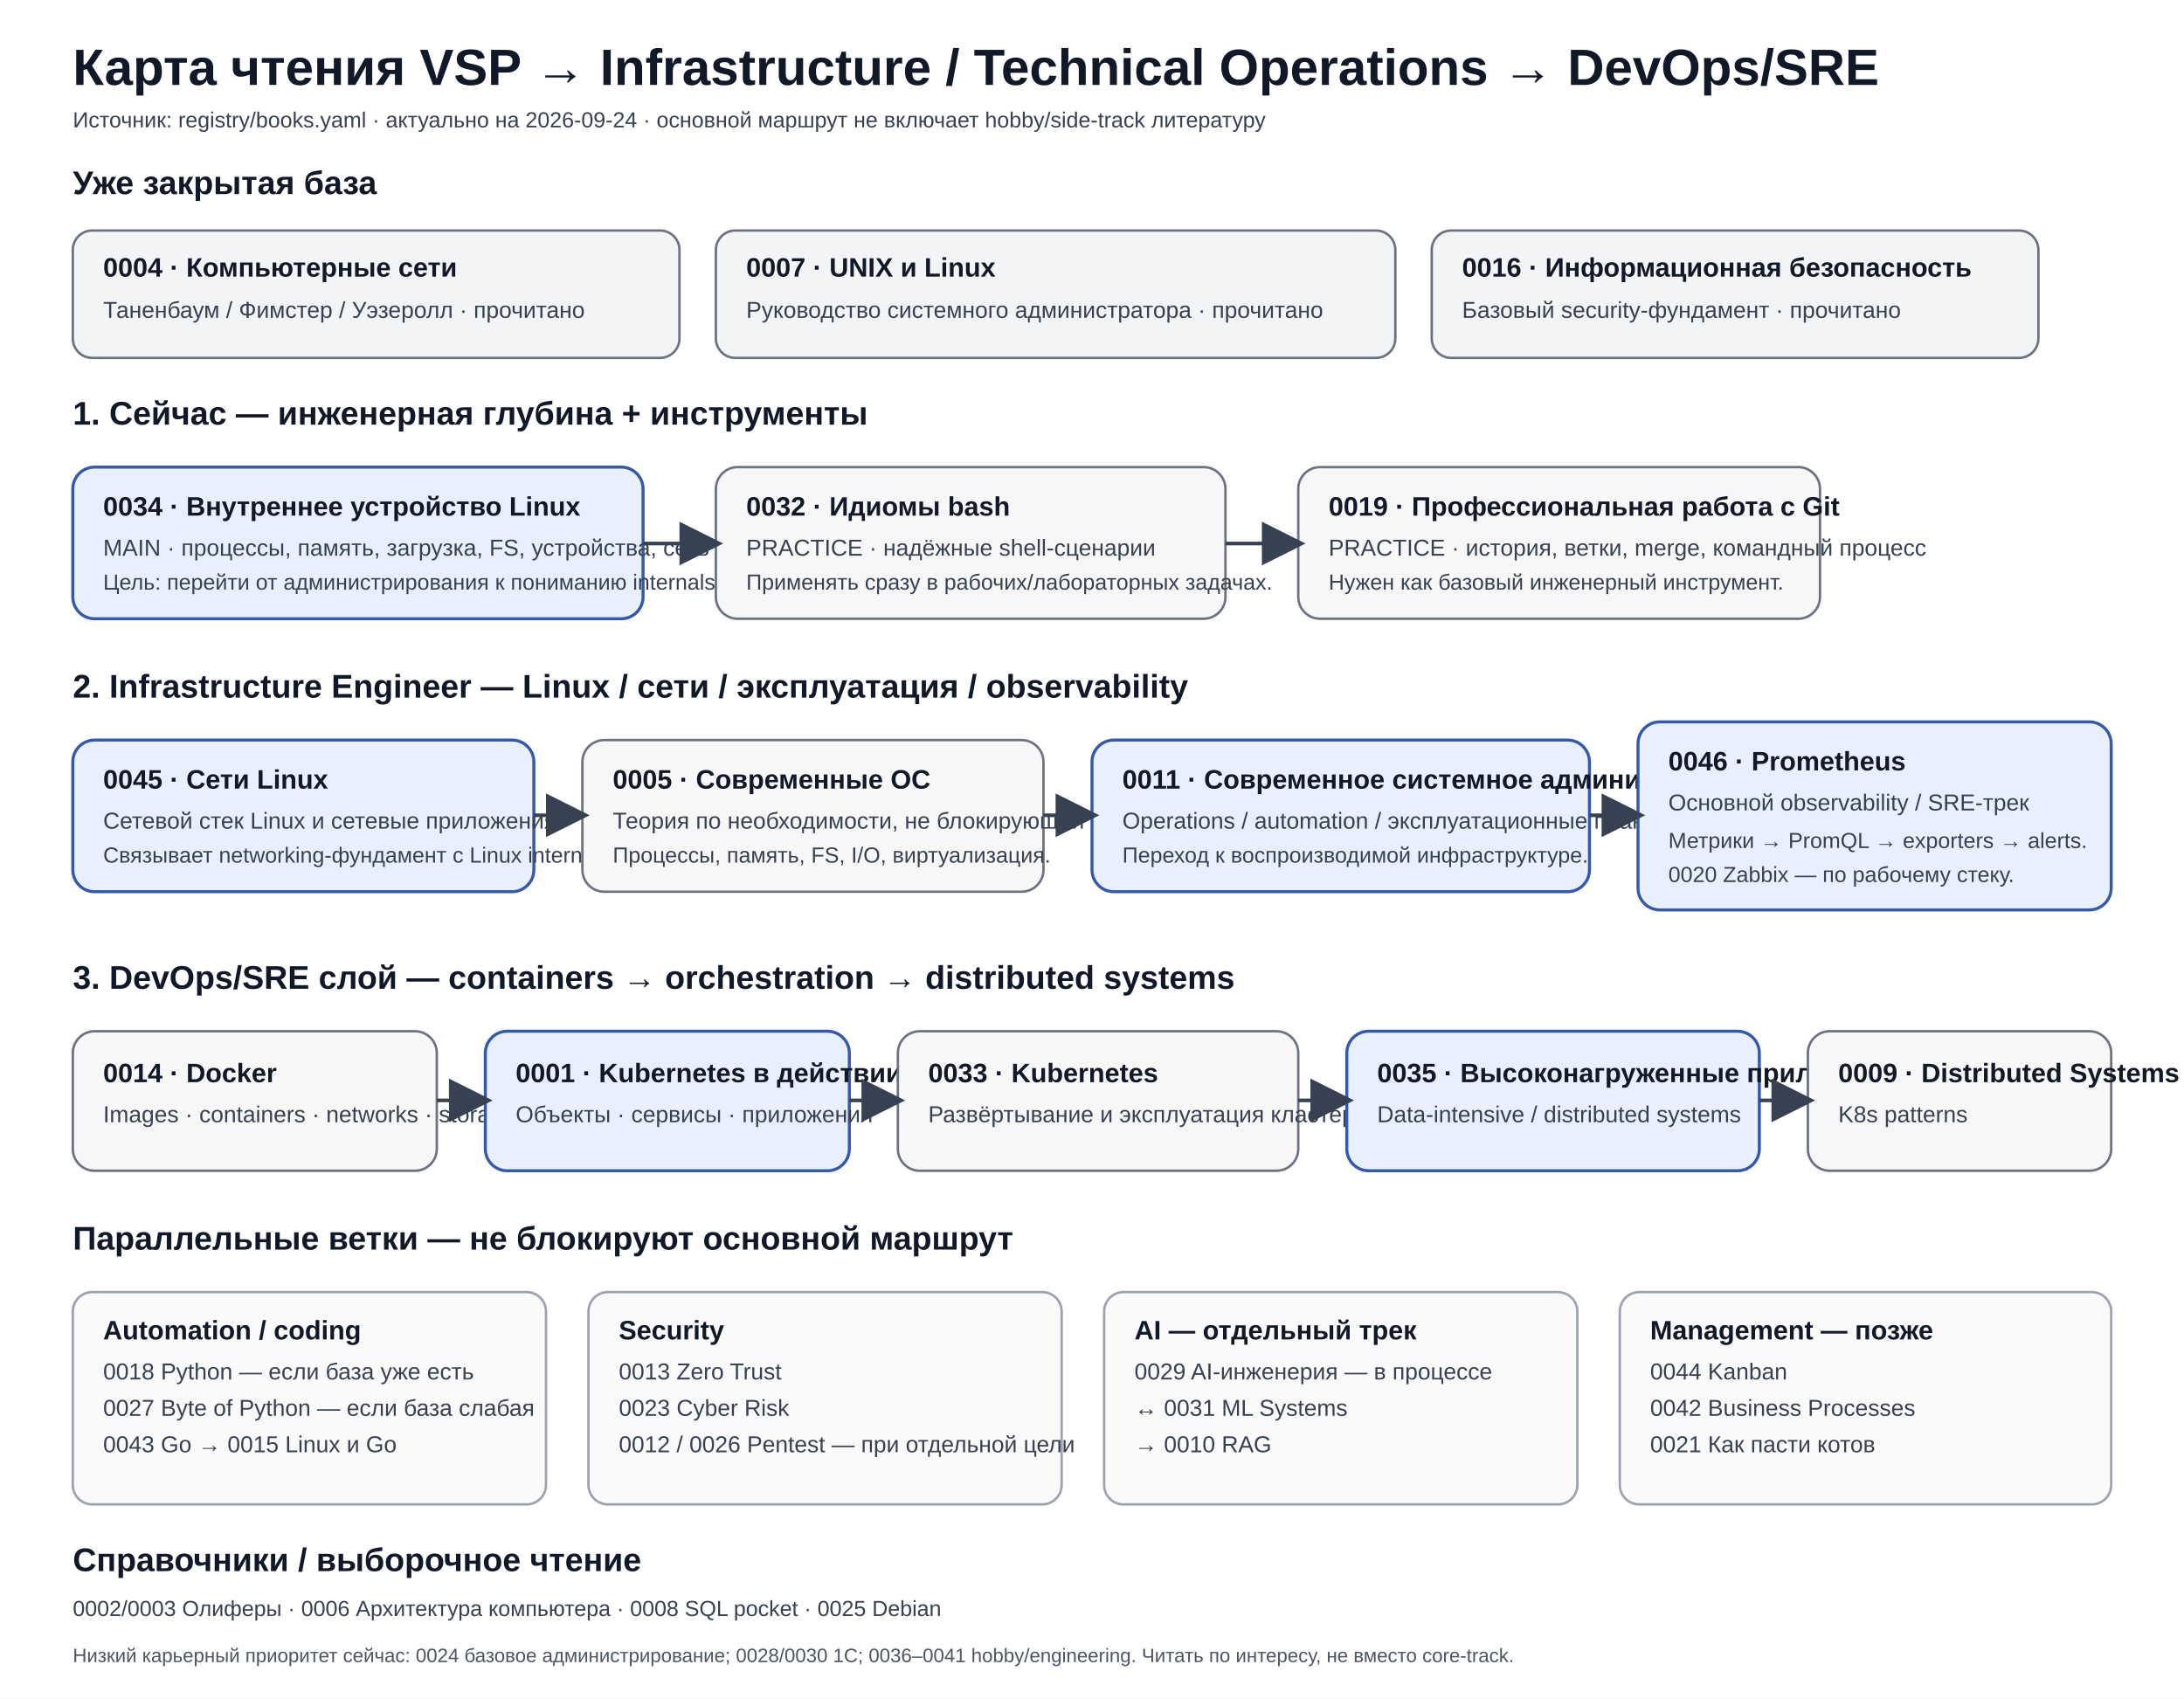
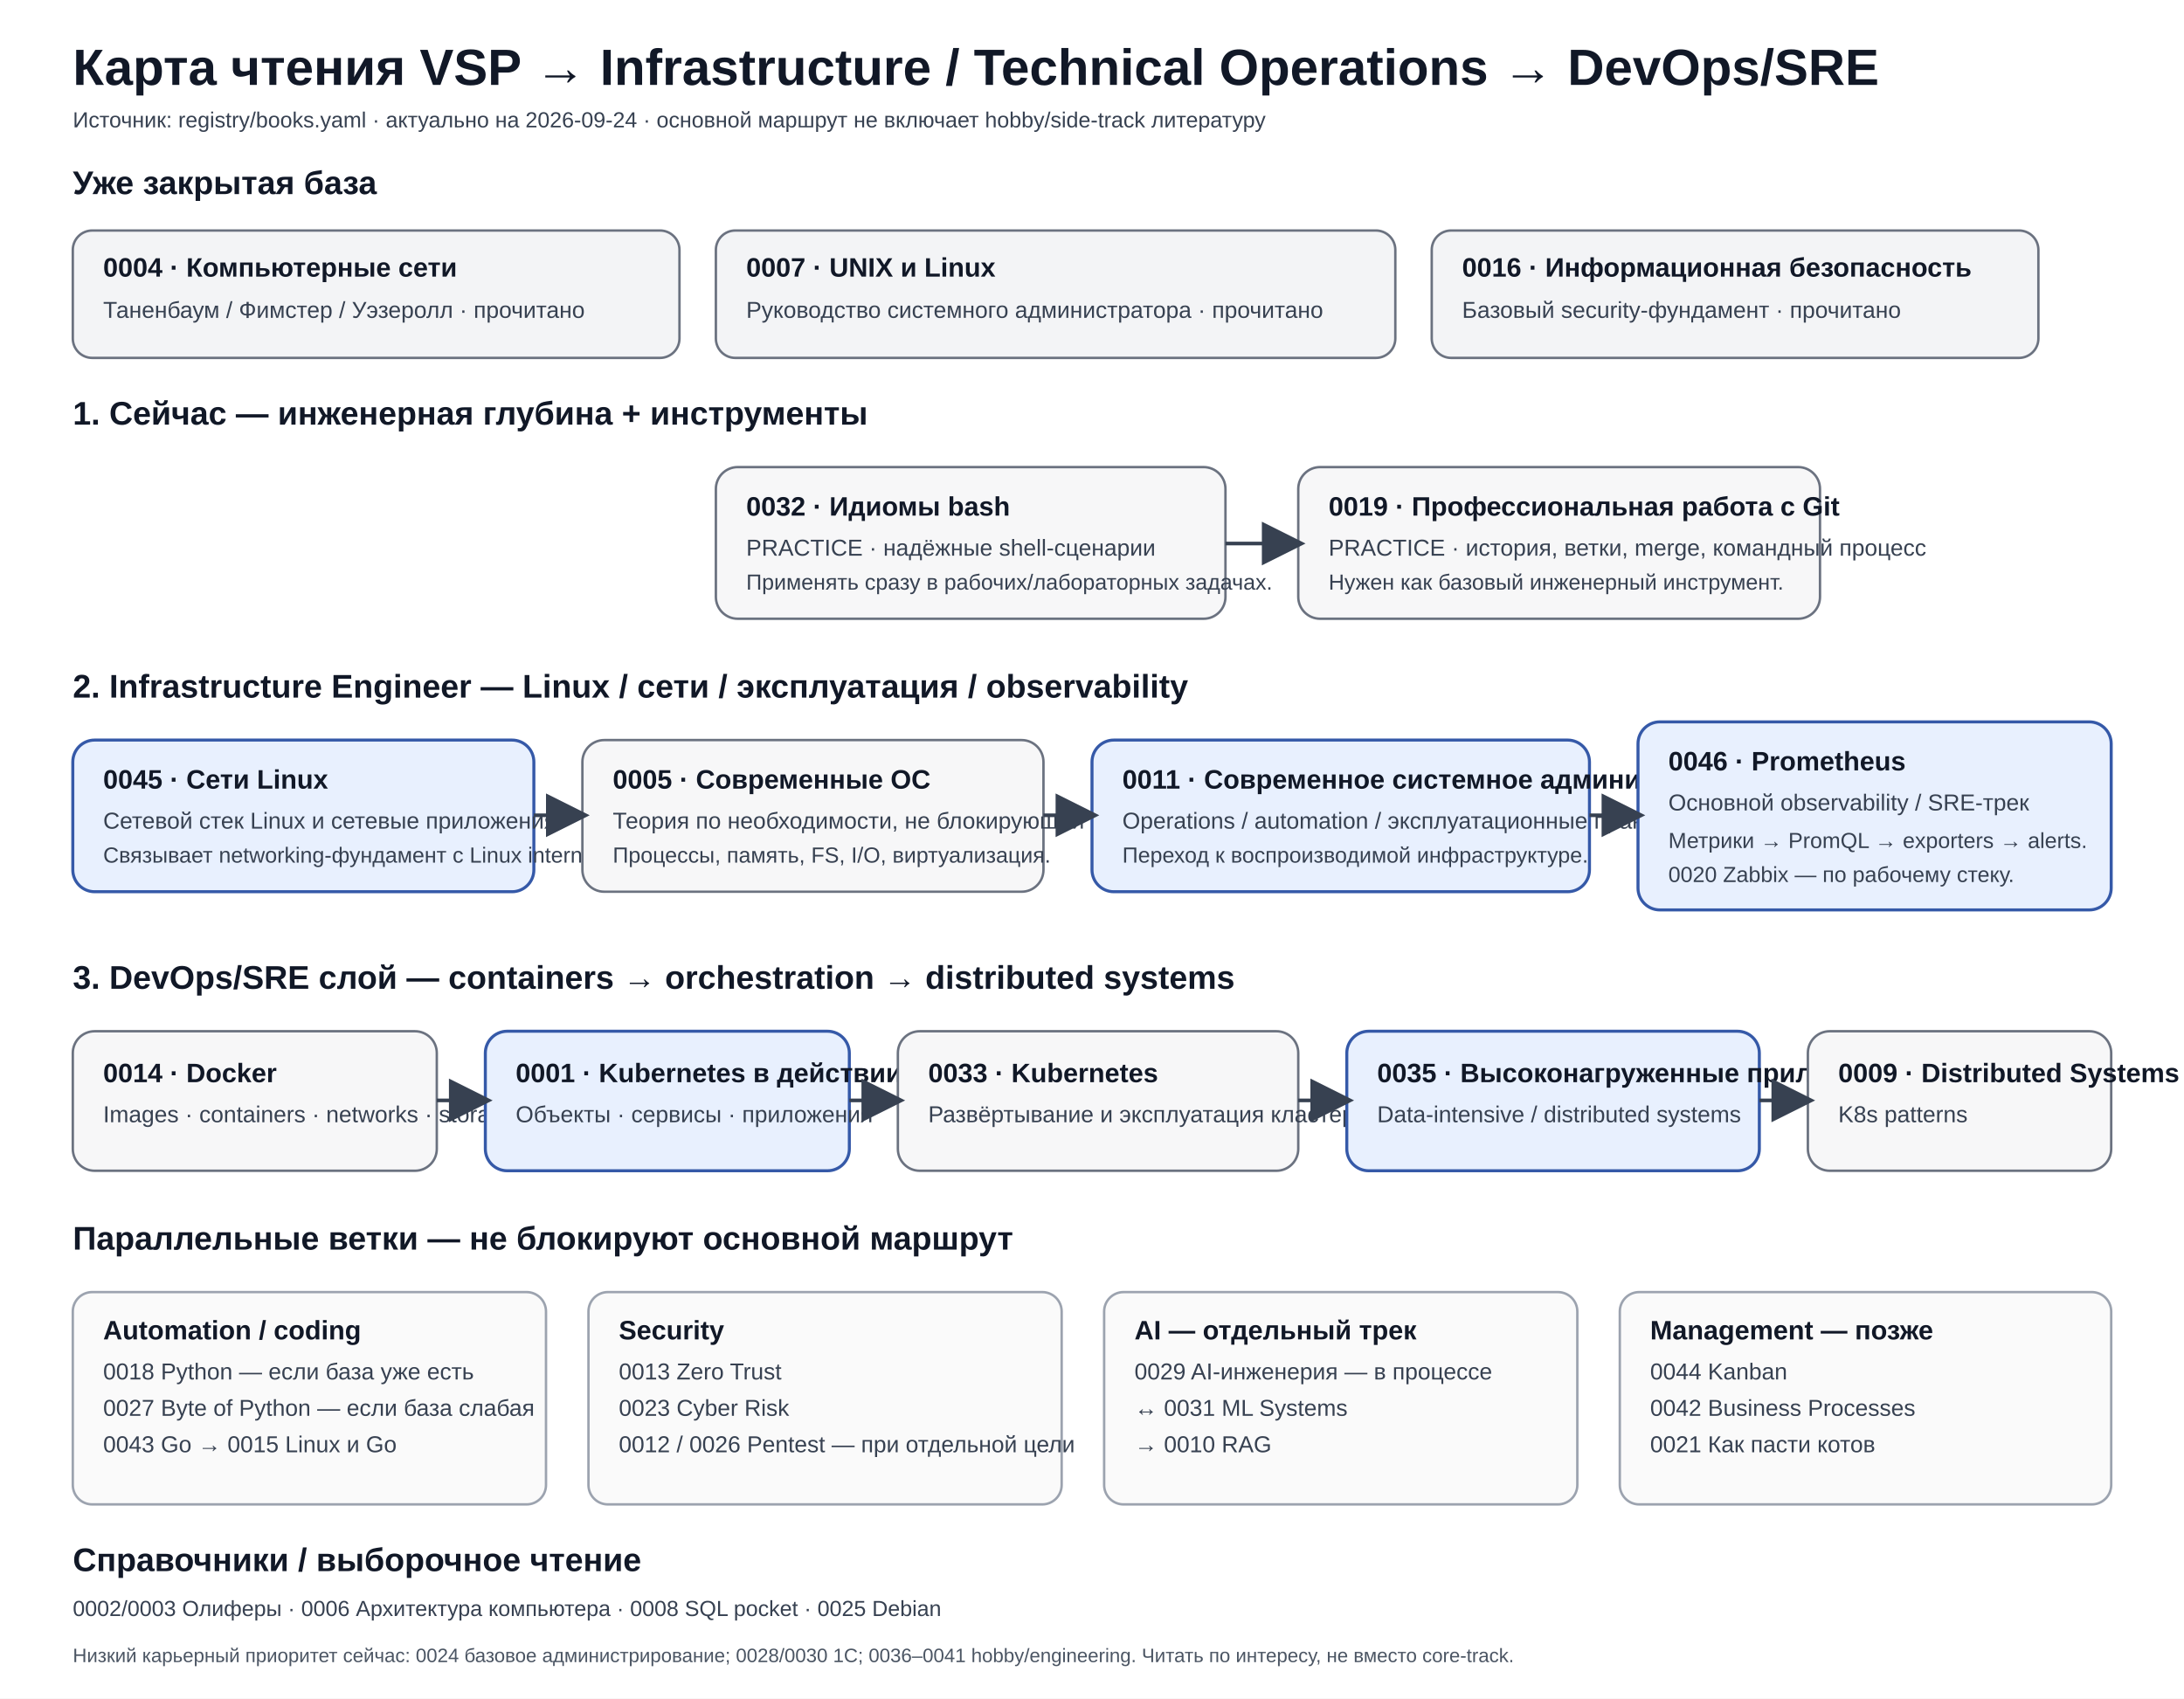
<svg xmlns="http://www.w3.org/2000/svg" width="1800" height="1400" viewBox="0 0 1800 1400" role="img" aria-labelledby="title desc">
  <defs>
    <style>
      .bg { fill:#ffffff; }
      .title { font:700 42px Arial, sans-serif; fill:#111827; }
      .section { font:700 27px Arial, sans-serif; fill:#111827; }
      .box-title { font:700 22px Arial, sans-serif; fill:#111827; }
      .box-text { font:400 19px Arial, sans-serif; fill:#374151; }
      .small { font:400 18px Arial, sans-serif; fill:#374151; }
      .tiny { font:400 16px Arial, sans-serif; fill:#4b5563; }
      .done { fill:#f3f4f6; stroke:#6b7280; stroke-width:2; }
      .core { fill:#e8f0fe; stroke:#3559a8; stroke-width:2.5; }
      .next { fill:#f7f7f8; stroke:#6b7280; stroke-width:2; }
      .branch { fill:#fafafa; stroke:#9ca3af; stroke-width:2; }
      .note { fill:#fff7ed; stroke:#c2410c; stroke-width:2; }
      .arrow { stroke:#374151; stroke-width:3; fill:none; marker-end:url(#arrow); }
      .dash { stroke:#9ca3af; stroke-width:2; stroke-dasharray:7 7; fill:none; }
      .muted { fill:#6b7280; }
    </style>
    <marker id="arrow" markerWidth="12" markerHeight="12" refX="10" refY="6" orient="auto" markerUnits="strokeWidth">
      <path d="M0,0 L12,6 L0,12 z" fill="#374151" />
    </marker>
  </defs>
  <rect class="bg" width="1800" height="1400" />
  <text x="60" y="70" class="title">Карта чтения VSP → Infrastructure / Technical Operations → DevOps/SRE</text>
  <text x="60" y="105" class="small">Источник: registry/books.yaml · актуально на 2026-09-24 · основной маршрут не включает hobby/side-track литературу</text>
  <text x="60" y="160" class="section">Уже закрытая база</text>
  <g>
    <rect x="60" y="190" rx="16" ry="16" width="500" height="105" class="done" />
    <text x="85" y="228" class="box-title">0004 · Компьютерные сети</text>
    <text x="85" y="262" class="box-text">Таненбаум / Фимстер / Уэзеролл · прочитано</text>
  </g>
  <g>
    <rect x="590" y="190" rx="16" ry="16" width="560" height="105" class="done" />
    <text x="615" y="228" class="box-title">0007 · UNIX и Linux</text>
    <text x="615" y="262" class="box-text">Руководство системного администратора · прочитано</text>
  </g>
  <g>
    <rect x="1180" y="190" rx="16" ry="16" width="500" height="105" class="done" />
    <text x="1205" y="228" class="box-title">0016 · Информационная безопасность</text>
    <text x="1205" y="262" class="box-text">Базовый security-фундамент · прочитано</text>
  </g>
  <text x="60" y="350" class="section">1. Сейчас — инженерная глубина + инструменты</text>
  <g>
-     <rect x="60" y="385" rx="18" ry="18" width="470" height="125" class="core" />
-     <text x="85" y="425" class="box-title">0034 · Внутреннее устройство Linux</text>
-     <text x="85" y="458" class="box-text">MAIN · процессы, память, загрузка, FS, устройства, сеть</text>
-     <text x="85" y="486" class="small">Цель: перейти от администрирования к пониманию internals.</text>
-   </g>
-   <g>
    <rect x="590" y="385" rx="18" ry="18" width="420" height="125" class="next" />
    <text x="615" y="425" class="box-title">0032 · Идиомы bash</text>
    <text x="615" y="458" class="box-text">PRACTICE · надёжные shell-сценарии</text>
    <text x="615" y="486" class="small">Применять сразу в рабочих/лабораторных задачах.</text>
  </g>
  <g>
    <rect x="1070" y="385" rx="18" ry="18" width="430" height="125" class="next" />
    <text x="1095" y="425" class="box-title">0019 · Профессиональная работа с Git</text>
    <text x="1095" y="458" class="box-text">PRACTICE · история, ветки, merge, командный процесс</text>
    <text x="1095" y="486" class="small">Нужен как базовый инженерный инструмент.</text>
  </g>
-   <path d="M530 448 H590" class="arrow" />
  <path d="M1010 448 H1070" class="arrow" />
  <text x="60" y="575" class="section">2. Infrastructure Engineer — Linux / сети / эксплуатация / observability</text>
  <g>
    <rect x="60" y="610" rx="18" ry="18" width="380" height="125" class="core" />
    <text x="85" y="650" class="box-title">0045 · Сети Linux</text>
    <text x="85" y="683" class="box-text">Сетевой стек Linux и сетевые приложения</text>
    <text x="85" y="711" class="small">Связывает networking-фундамент с Linux internals.</text>
  </g>
  <g>
    <rect x="480" y="610" rx="18" ry="18" width="380" height="125" class="next" />
    <text x="505" y="650" class="box-title">0005 · Современные ОС</text>
    <text x="505" y="683" class="box-text">Теория по необходимости, не блокирующий prerequisite</text>
    <text x="505" y="711" class="small">Процессы, память, FS, I/O, виртуализация.</text>
  </g>
  <g>
    <rect x="900" y="610" rx="18" ry="18" width="410" height="125" class="core" />
    <text x="925" y="650" class="box-title">0011 · Современное системное администрирование</text>
    <text x="925" y="683" class="box-text">Operations / automation / эксплуатационные практики</text>
    <text x="925" y="711" class="small">Переход к воспроизводимой инфраструктуре.</text>
  </g>
  <g>
    <rect x="1350" y="595" rx="18" ry="18" width="390" height="155" class="core" />
    <text x="1375" y="635" class="box-title">0046 · Prometheus</text>
    <text x="1375" y="668" class="box-text">Основной observability / SRE-трек</text>
    <text x="1375" y="699" class="small">Метрики → PromQL → exporters → alerts.</text>
    <text x="1375" y="727" class="small">0020 Zabbix — по рабочему стеку.</text>
  </g>
  <path d="M440 672 H480" class="arrow" />
  <path d="M860 672 H900" class="arrow" />
  <path d="M1310 672 H1350" class="arrow" />
  <text x="60" y="815" class="section">3. DevOps/SRE слой — containers → orchestration → distributed systems</text>
  <g>
    <rect x="60" y="850" rx="18" ry="18" width="300" height="115" class="next" />
    <text x="85" y="892" class="box-title">0014 · Docker</text>
    <text x="85" y="925" class="box-text">Images · containers · networks · storage</text>
  </g>
  <g>
    <rect x="400" y="850" rx="18" ry="18" width="300" height="115" class="core" />
    <text x="425" y="892" class="box-title">0001 · Kubernetes в действии</text>
    <text x="425" y="925" class="box-text">Объекты · сервисы · приложения</text>
  </g>
  <g>
    <rect x="740" y="850" rx="18" ry="18" width="330" height="115" class="next" />
    <text x="765" y="892" class="box-title">0033 · Kubernetes</text>
    <text x="765" y="925" class="box-text">Развёртывание и эксплуатация кластеров</text>
  </g>
  <g>
    <rect x="1110" y="850" rx="18" ry="18" width="340" height="115" class="core" />
    <text x="1135" y="892" class="box-title">0035 · Высоконагруженные приложения</text>
    <text x="1135" y="925" class="box-text">Data-intensive / distributed systems</text>
  </g>
  <g>
    <rect x="1490" y="850" rx="18" ry="18" width="250" height="115" class="next" />
    <text x="1515" y="892" class="box-title">0009 · Distributed Systems</text>
    <text x="1515" y="925" class="box-text">K8s patterns</text>
  </g>
  <path d="M360 907 H400" class="arrow" />
  <path d="M700 907 H740" class="arrow" />
  <path d="M1070 907 H1110" class="arrow" />
  <path d="M1450 907 H1490" class="arrow" />
  <text x="60" y="1030" class="section">Параллельные ветки — не блокируют основной маршрут</text>
  <g>
    <rect x="60" y="1065" rx="16" ry="16" width="390" height="175" class="branch" />
    <text x="85" y="1104" class="box-title">Automation / coding</text>
    <text x="85" y="1137" class="box-text">0018 Python — если база уже есть</text>
    <text x="85" y="1167" class="box-text">0027 Byte of Python — если база слабая</text>
    <text x="85" y="1197" class="box-text">0043 Go → 0015 Linux и Go</text>
  </g>
  <g>
    <rect x="485" y="1065" rx="16" ry="16" width="390" height="175" class="branch" />
    <text x="510" y="1104" class="box-title">Security</text>
    <text x="510" y="1137" class="box-text">0013 Zero Trust</text>
    <text x="510" y="1167" class="box-text">0023 Cyber Risk</text>
    <text x="510" y="1197" class="box-text">0012 / 0026 Pentest — при отдельной цели</text>
  </g>
  <g>
    <rect x="910" y="1065" rx="16" ry="16" width="390" height="175" class="branch" />
    <text x="935" y="1104" class="box-title">AI — отдельный трек</text>
    <text x="935" y="1137" class="box-text">0029 AI-инженерия — в процессе</text>
    <text x="935" y="1167" class="box-text">↔ 0031 ML Systems</text>
    <text x="935" y="1197" class="box-text">→ 0010 RAG</text>
  </g>
  <g>
    <rect x="1335" y="1065" rx="16" ry="16" width="405" height="175" class="branch" />
    <text x="1360" y="1104" class="box-title">Management — позже</text>
    <text x="1360" y="1137" class="box-text">0044 Kanban</text>
    <text x="1360" y="1167" class="box-text">0042 Business Processes</text>
    <text x="1360" y="1197" class="box-text">0021 Как пасти котов</text>
  </g>
  <text x="60" y="1295" class="section">Справочники / выборочное чтение</text>
  <text x="60" y="1332" class="small">0002/0003 Олиферы · 0006 Архитектура компьютера · 0008 SQL pocket · 0025 Debian</text>
  <text x="60" y="1370" class="tiny">Низкий карьерный приоритет сейчас: 0024 базовое администрирование; 0028/0030 1С; 0036–0041 hobby/engineering. Читать по интересу, не вместо core-track.</text>
</svg>
